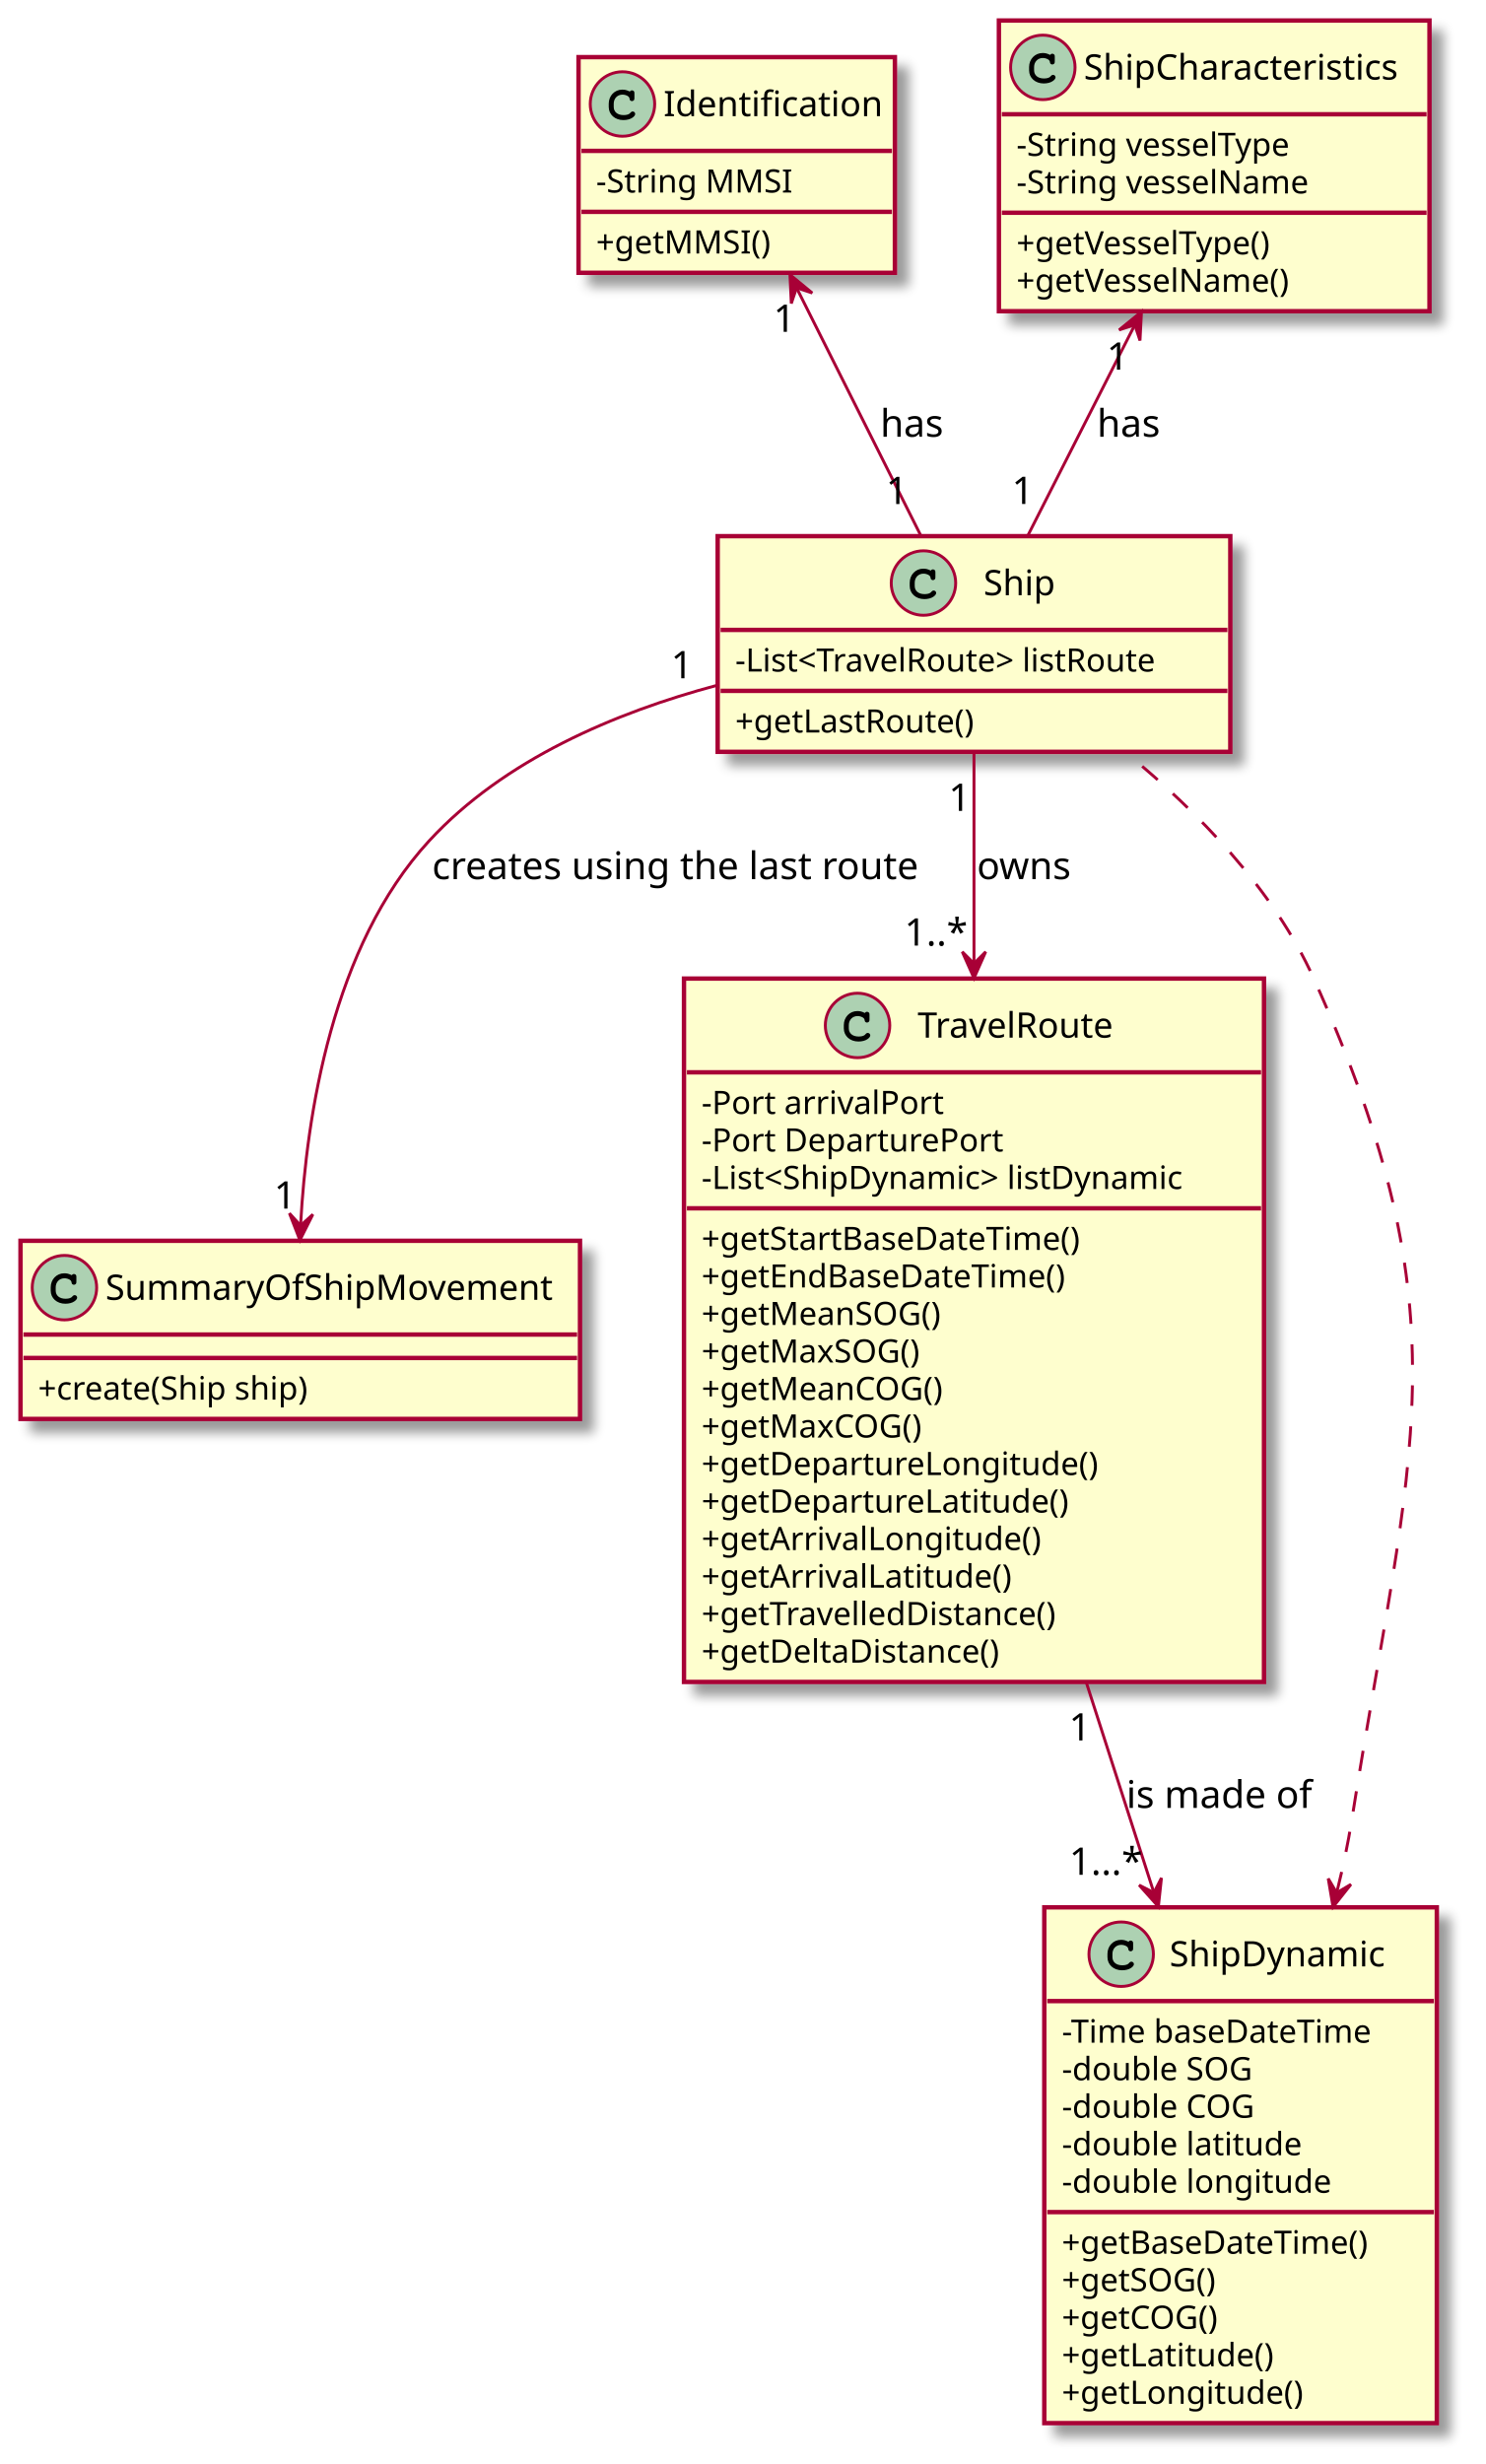
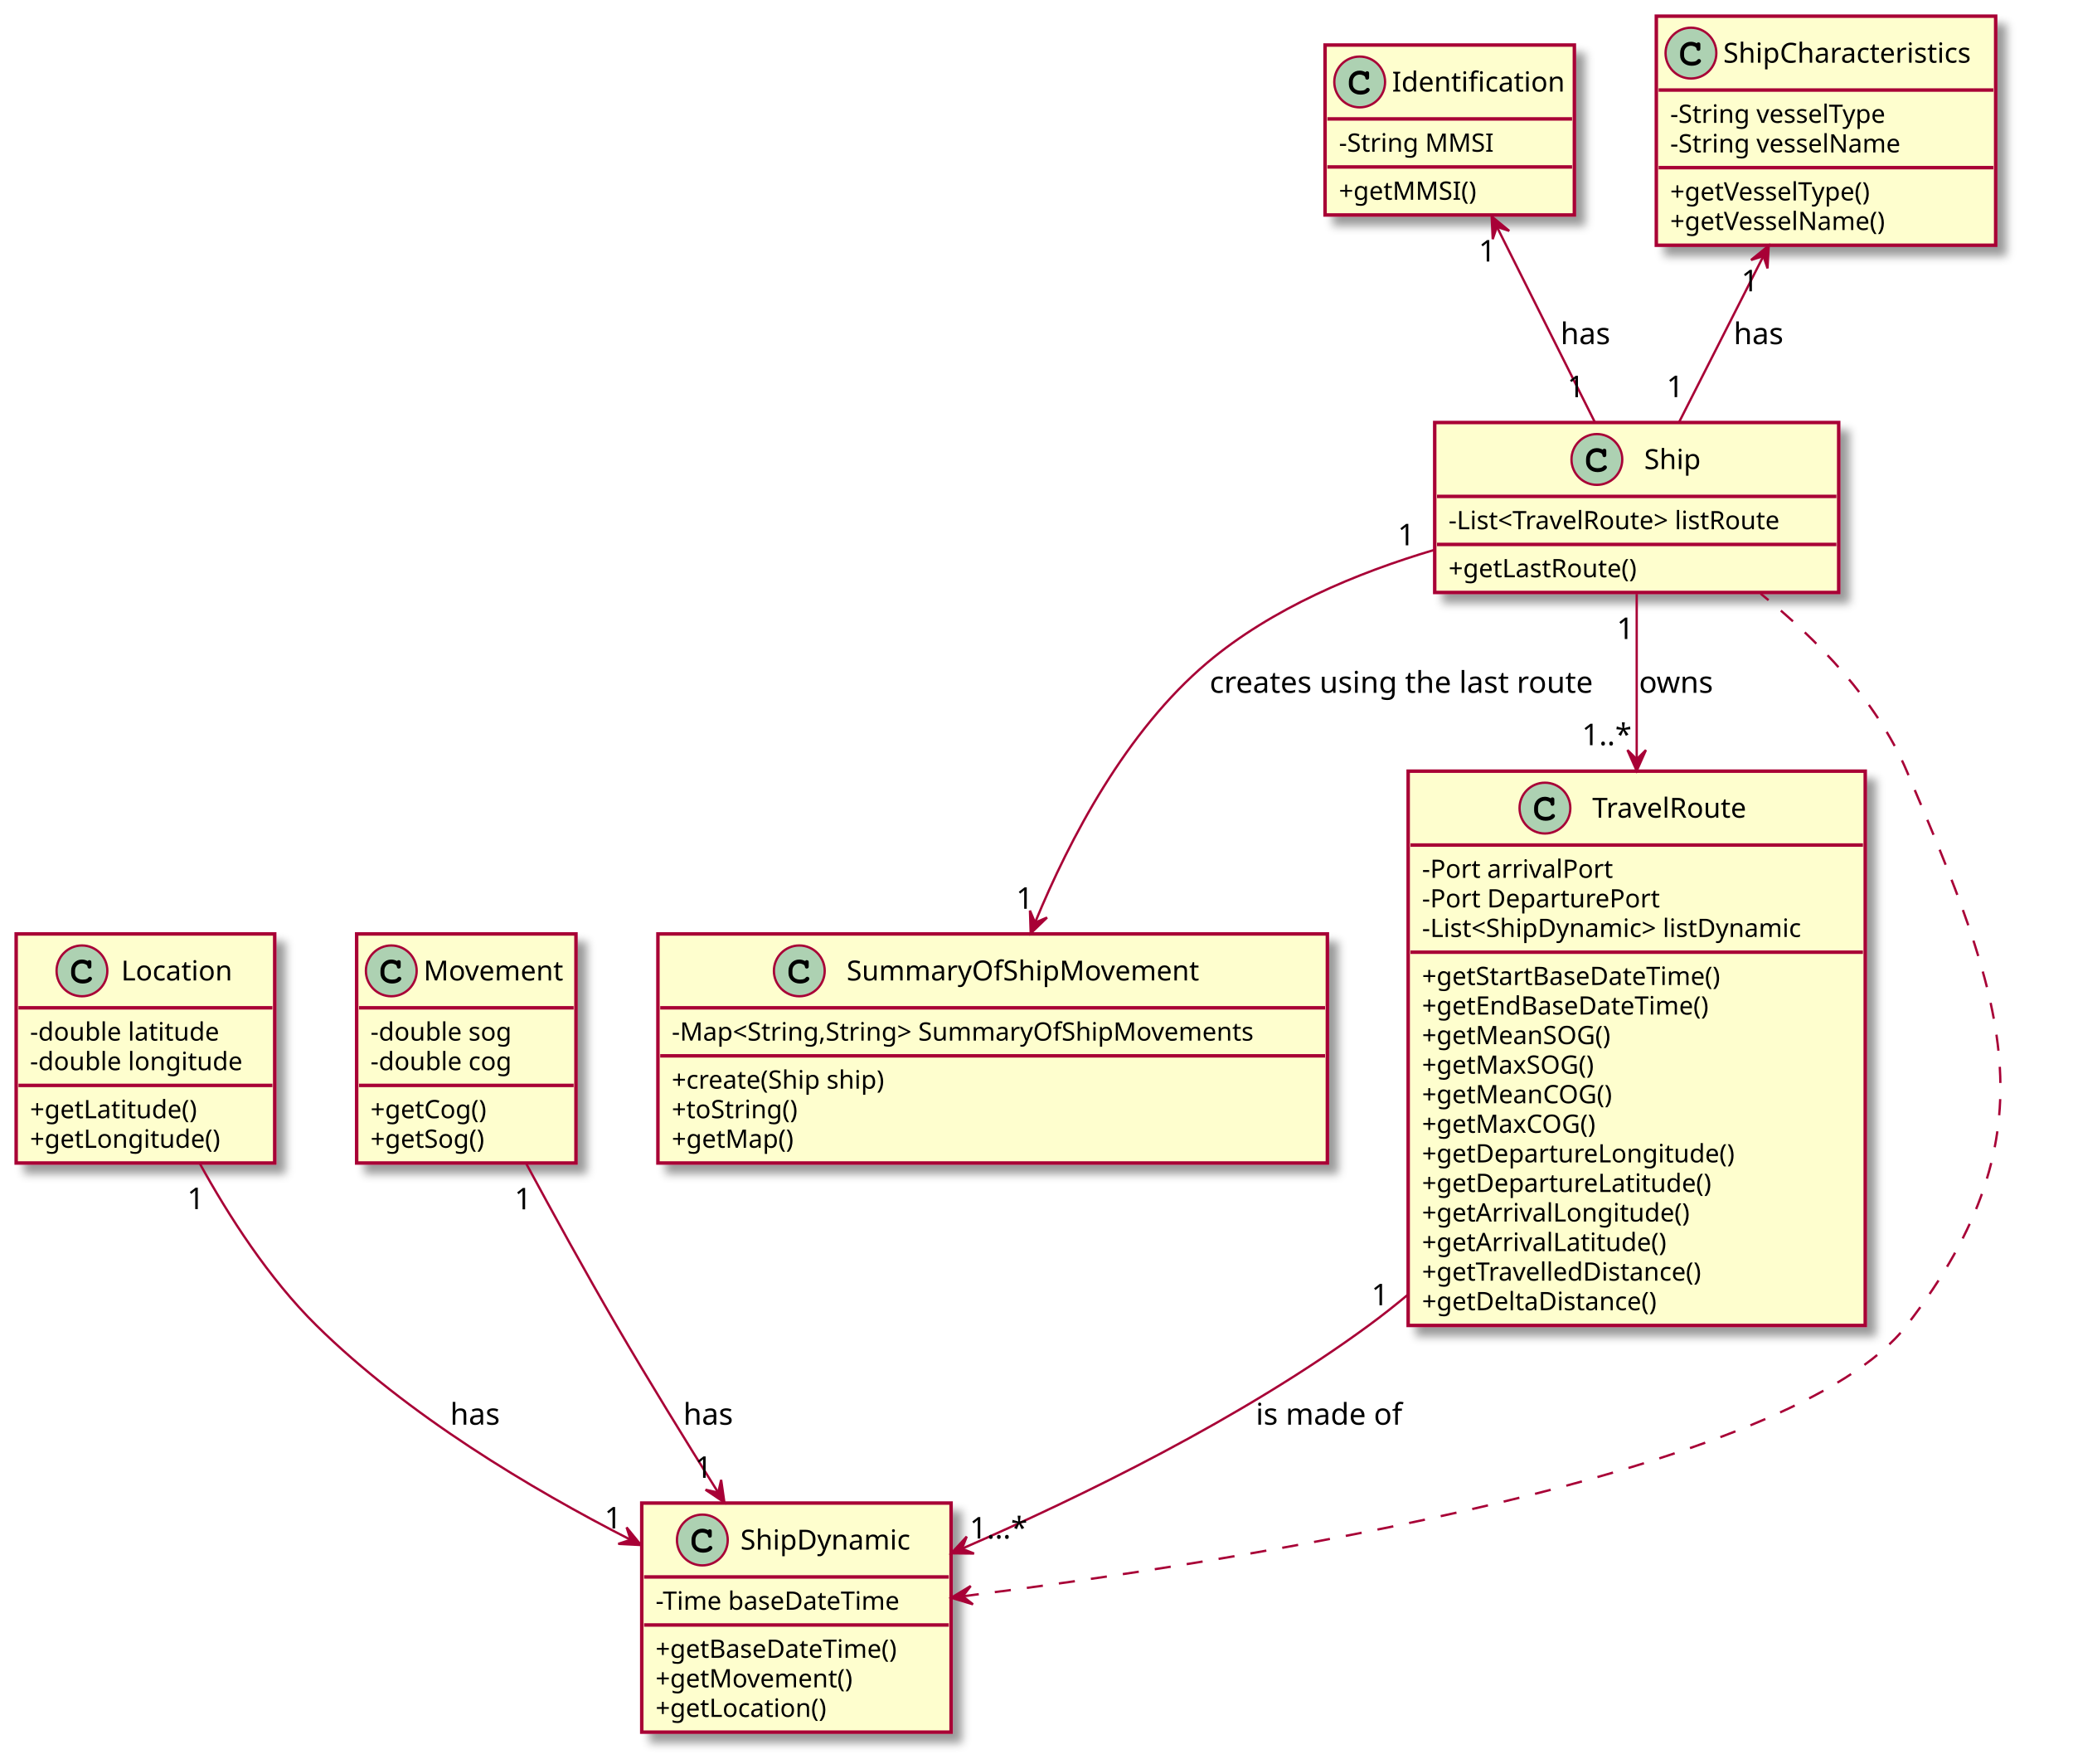
- <svg xmlns="http://www.w3.org/2000/svg" contentScriptType="application/ecmascript" contentStyleType="text/css" height="841px" preserveAspectRatio="none" style="width:507px;height:841px;background:#FFFFFF;" version="1.1" viewBox="0 0 507 841" width="507px" zoomAndPan="magnify">
+ <svg xmlns="http://www.w3.org/2000/svg" contentScriptType="application/ecmascript" contentStyleType="text/css" height="764px" preserveAspectRatio="none" style="width:898px;height:764px;background:#FFFFFF;" version="1.1" viewBox="0 0 898 764" width="898px" zoomAndPan="magnify">
  <defs>
-     <filter height="300%" id="f1jq7syedlr0ra" width="300%" x="-1" y="-1">
+     <filter height="300%" id="f4ch7c5t8cf8l" width="300%" x="-1" y="-1">
      <feGaussianBlur result="blurOut" stdDeviation="2.0" />
      <feColorMatrix in="blurOut" result="blurOut2" type="matrix" values="0 0 0 0 0 0 0 0 0 0 0 0 0 0 0 0 0 0 .4 0" />
      <feOffset dx="4.0" dy="4.0" in="blurOut2" result="blurOut3" />
      <feBlend in="SourceGraphic" in2="blurOut3" mode="normal" />
    </filter>
  </defs>
  <g>
-     <rect codeLine="2" fill="#FEFECE" filter="url(#f1jq7syedlr0ra)" height="73.609" id="Ship" style="stroke:#A80036;stroke-width:1.5;" width="175" x="245" y="183" />
-     <ellipse cx="315.25" cy="199" fill="#ADD1B2" rx="11" ry="11" style="stroke:#A80036;stroke-width:1.0;" />
-     <path d="M317.594,194.672 C316.656,194.234 316.062,194.094 315.188,194.094 C312.562,194.094 310.562,196.172 310.562,198.891 L310.562,200.016 C310.562,202.594 312.672,204.484 315.562,204.484 C316.781,204.484 317.938,204.188 318.688,203.641 C319.266,203.234 319.594,202.781 319.594,202.391 C319.594,201.938 319.203,201.547 318.734,201.547 C318.516,201.547 318.312,201.625 318.125,201.812 C317.672,202.297 317.672,202.297 317.484,202.391 C317.062,202.656 316.375,202.781 315.609,202.781 C313.562,202.781 312.266,201.688 312.266,199.984 L312.266,198.891 C312.266,197.109 313.516,195.797 315.25,195.797 C315.828,195.797 316.438,195.953 316.906,196.203 C317.391,196.484 317.562,196.703 317.656,197.109 C317.719,197.516 317.75,197.641 317.891,197.766 C318.031,197.906 318.266,198.016 318.484,198.016 C318.75,198.016 319.016,197.875 319.188,197.656 C319.297,197.5 319.328,197.312 319.328,196.891 L319.328,195.469 C319.328,195.031 319.312,194.906 319.219,194.75 C319.062,194.484 318.781,194.344 318.484,194.344 C318.188,194.344 317.984,194.438 317.766,194.75 L317.594,194.672 Z " fill="#000000" />
-     <text fill="#000000" font-family="sans-serif" font-size="12" lengthAdjust="spacing" textLength="26" x="335.75" y="203.154">Ship</text>
-     <line style="stroke:#A80036;stroke-width:1.5;" x1="246" x2="419" y1="215" y2="215" />
-     <text fill="#000000" font-family="sans-serif" font-size="11" lengthAdjust="spacing" textLength="163" x="251" y="229.21">-List&lt;TravelRoute&gt; listRoute</text>
-     <line style="stroke:#A80036;stroke-width:1.5;" x1="246" x2="419" y1="235.805" y2="235.805" />
-     <text fill="#000000" font-family="sans-serif" font-size="11" lengthAdjust="spacing" textLength="92" x="251" y="250.015">+getLastRoute()</text>
-     <rect codeLine="6" fill="#FEFECE" filter="url(#f1jq7syedlr0ra)" height="73.609" id="Identification" style="stroke:#A80036;stroke-width:1.5;" width="108" x="197.5" y="19.5" />
-     <ellipse cx="212.5" cy="35.5" fill="#ADD1B2" rx="11" ry="11" style="stroke:#A80036;stroke-width:1.0;" />
-     <path d="M214.844,31.172 C213.906,30.734 213.312,30.594 212.438,30.594 C209.812,30.594 207.812,32.672 207.812,35.391 L207.812,36.516 C207.812,39.094 209.922,40.984 212.812,40.984 C214.031,40.984 215.188,40.688 215.938,40.141 C216.516,39.734 216.844,39.281 216.844,38.891 C216.844,38.438 216.453,38.047 215.984,38.047 C215.766,38.047 215.562,38.125 215.375,38.312 C214.922,38.797 214.922,38.797 214.734,38.891 C214.312,39.156 213.625,39.281 212.859,39.281 C210.812,39.281 209.516,38.188 209.516,36.484 L209.516,35.391 C209.516,33.609 210.766,32.297 212.5,32.297 C213.078,32.297 213.688,32.453 214.156,32.703 C214.641,32.984 214.812,33.203 214.906,33.609 C214.969,34.016 215,34.141 215.141,34.266 C215.281,34.406 215.516,34.516 215.734,34.516 C216,34.516 216.266,34.375 216.438,34.156 C216.547,34 216.578,33.812 216.578,33.391 L216.578,31.969 C216.578,31.531 216.562,31.406 216.469,31.25 C216.312,30.984 216.031,30.844 215.734,30.844 C215.438,30.844 215.234,30.938 215.016,31.25 L214.844,31.172 Z " fill="#000000" />
-     <text fill="#000000" font-family="sans-serif" font-size="12" lengthAdjust="spacing" textLength="76" x="226.5" y="39.654">Identification</text>
-     <line style="stroke:#A80036;stroke-width:1.5;" x1="198.5" x2="304.5" y1="51.5" y2="51.5" />
-     <text fill="#000000" font-family="sans-serif" font-size="11" lengthAdjust="spacing" textLength="70" x="203.5" y="65.71">-String MMSI</text>
-     <line style="stroke:#A80036;stroke-width:1.5;" x1="198.5" x2="304.5" y1="72.305" y2="72.305" />
-     <text fill="#000000" font-family="sans-serif" font-size="11" lengthAdjust="spacing" textLength="65" x="203.5" y="86.515">+getMMSI()</text>
-     <rect codeLine="11" fill="#FEFECE" filter="url(#f1jq7syedlr0ra)" height="60.805" id="SummaryOfShipMovement" style="stroke:#A80036;stroke-width:1.5;" width="191" x="7" y="423.5" />
-     <ellipse cx="22" cy="439.5" fill="#ADD1B2" rx="11" ry="11" style="stroke:#A80036;stroke-width:1.0;" />
-     <path d="M24.344,435.172 C23.406,434.734 22.812,434.594 21.938,434.594 C19.312,434.594 17.312,436.672 17.312,439.391 L17.312,440.516 C17.312,443.094 19.422,444.984 22.312,444.984 C23.531,444.984 24.688,444.688 25.438,444.141 C26.016,443.734 26.344,443.281 26.344,442.891 C26.344,442.438 25.953,442.047 25.484,442.047 C25.266,442.047 25.062,442.125 24.875,442.312 C24.422,442.797 24.422,442.797 24.234,442.891 C23.812,443.156 23.125,443.281 22.359,443.281 C20.312,443.281 19.016,442.188 19.016,440.484 L19.016,439.391 C19.016,437.609 20.266,436.297 22,436.297 C22.578,436.297 23.188,436.453 23.656,436.703 C24.141,436.984 24.312,437.203 24.406,437.609 C24.469,438.016 24.5,438.141 24.641,438.266 C24.781,438.406 25.016,438.516 25.234,438.516 C25.5,438.516 25.766,438.375 25.938,438.156 C26.047,438 26.078,437.812 26.078,437.391 L26.078,435.969 C26.078,435.531 26.062,435.406 25.969,435.25 C25.812,434.984 25.531,434.844 25.234,434.844 C24.938,434.844 24.734,434.938 24.516,435.25 L24.344,435.172 Z " fill="#000000" />
-     <text fill="#000000" font-family="sans-serif" font-size="12" lengthAdjust="spacing" textLength="159" x="36" y="443.654">SummaryOfShipMovement</text>
-     <line style="stroke:#A80036;stroke-width:1.5;" x1="8" x2="197" y1="455.5" y2="455.5" />
-     <line style="stroke:#A80036;stroke-width:1.5;" x1="8" x2="197" y1="463.5" y2="463.5" />
-     <text fill="#000000" font-family="sans-serif" font-size="11" lengthAdjust="spacing" textLength="106" x="13" y="477.71">+create(Ship ship)</text>
-     <rect codeLine="14" fill="#FEFECE" filter="url(#f1jq7syedlr0ra)" height="176.047" id="ShipDynamic" style="stroke:#A80036;stroke-width:1.5;" width="134" x="356.5" y="651" />
-     <ellipse cx="382.75" cy="667" fill="#ADD1B2" rx="11" ry="11" style="stroke:#A80036;stroke-width:1.0;" />
-     <path d="M385.094,662.672 C384.156,662.234 383.562,662.094 382.688,662.094 C380.062,662.094 378.062,664.172 378.062,666.891 L378.062,668.016 C378.062,670.594 380.172,672.484 383.062,672.484 C384.281,672.484 385.438,672.188 386.188,671.641 C386.766,671.234 387.094,670.781 387.094,670.391 C387.094,669.938 386.703,669.547 386.234,669.547 C386.016,669.547 385.812,669.625 385.625,669.812 C385.172,670.297 385.172,670.297 384.984,670.391 C384.562,670.656 383.875,670.781 383.109,670.781 C381.062,670.781 379.766,669.688 379.766,667.984 L379.766,666.891 C379.766,665.109 381.016,663.797 382.75,663.797 C383.328,663.797 383.938,663.953 384.406,664.203 C384.891,664.484 385.062,664.703 385.156,665.109 C385.219,665.516 385.25,665.641 385.391,665.766 C385.531,665.906 385.766,666.016 385.984,666.016 C386.25,666.016 386.516,665.875 386.688,665.656 C386.797,665.5 386.828,665.312 386.828,664.891 L386.828,663.469 C386.828,663.031 386.812,662.906 386.719,662.75 C386.562,662.484 386.281,662.344 385.984,662.344 C385.688,662.344 385.484,662.438 385.266,662.75 L385.094,662.672 Z " fill="#000000" />
-     <text fill="#000000" font-family="sans-serif" font-size="12" lengthAdjust="spacing" textLength="77" x="399.25" y="671.154">ShipDynamic</text>
-     <line style="stroke:#A80036;stroke-width:1.5;" x1="357.5" x2="489.5" y1="683" y2="683" />
-     <text fill="#000000" font-family="sans-serif" font-size="11" lengthAdjust="spacing" textLength="122" x="362.5" y="697.21">-Time baseDateTime</text>
-     <text fill="#000000" font-family="sans-serif" font-size="11" lengthAdjust="spacing" textLength="73" x="362.5" y="710.015">-double SOG</text>
-     <text fill="#000000" font-family="sans-serif" font-size="11" lengthAdjust="spacing" textLength="73" x="362.5" y="722.82">-double COG</text>
-     <text fill="#000000" font-family="sans-serif" font-size="11" lengthAdjust="spacing" textLength="90" x="362.5" y="735.625">-double latitude</text>
-     <text fill="#000000" font-family="sans-serif" font-size="11" lengthAdjust="spacing" textLength="100" x="362.5" y="748.429">-double longitude</text>
-     <line style="stroke:#A80036;stroke-width:1.5;" x1="357.5" x2="489.5" y1="755.023" y2="755.023" />
-     <text fill="#000000" font-family="sans-serif" font-size="11" lengthAdjust="spacing" textLength="122" x="362.5" y="769.234">+getBaseDateTime()</text>
-     <text fill="#000000" font-family="sans-serif" font-size="11" lengthAdjust="spacing" textLength="62" x="362.5" y="782.039">+getSOG()</text>
-     <text fill="#000000" font-family="sans-serif" font-size="11" lengthAdjust="spacing" textLength="62" x="362.5" y="794.843">+getCOG()</text>
-     <text fill="#000000" font-family="sans-serif" font-size="11" lengthAdjust="spacing" textLength="82" x="362.5" y="807.648">+getLatitude()</text>
-     <text fill="#000000" font-family="sans-serif" font-size="11" lengthAdjust="spacing" textLength="92" x="362.5" y="820.453">+getLongitude()</text>
-     <rect codeLine="26" fill="#FEFECE" filter="url(#f1jq7syedlr0ra)" height="99.219" id="ShipCharacteristics" style="stroke:#A80036;stroke-width:1.5;" width="147" x="341" y="7" />
-     <ellipse cx="356" cy="23" fill="#ADD1B2" rx="11" ry="11" style="stroke:#A80036;stroke-width:1.0;" />
-     <path d="M358.344,18.672 C357.406,18.234 356.812,18.094 355.938,18.094 C353.312,18.094 351.312,20.172 351.312,22.891 L351.312,24.016 C351.312,26.594 353.422,28.484 356.312,28.484 C357.531,28.484 358.688,28.188 359.438,27.641 C360.016,27.234 360.344,26.781 360.344,26.391 C360.344,25.938 359.953,25.547 359.484,25.547 C359.266,25.547 359.062,25.625 358.875,25.812 C358.422,26.297 358.422,26.297 358.234,26.391 C357.812,26.656 357.125,26.781 356.359,26.781 C354.312,26.781 353.016,25.688 353.016,23.984 L353.016,22.891 C353.016,21.109 354.266,19.797 356,19.797 C356.578,19.797 357.188,19.953 357.656,20.203 C358.141,20.484 358.312,20.703 358.406,21.109 C358.469,21.516 358.5,21.641 358.641,21.766 C358.781,21.906 359.016,22.016 359.234,22.016 C359.5,22.016 359.766,21.875 359.938,21.656 C360.047,21.5 360.078,21.312 360.078,20.891 L360.078,19.469 C360.078,19.031 360.062,18.906 359.969,18.75 C359.812,18.484 359.531,18.344 359.234,18.344 C358.938,18.344 358.734,18.438 358.516,18.75 L358.344,18.672 Z " fill="#000000" />
-     <text fill="#000000" font-family="sans-serif" font-size="12" lengthAdjust="spacing" textLength="115" x="370" y="27.154">ShipCharacteristics</text>
-     <line style="stroke:#A80036;stroke-width:1.5;" x1="342" x2="487" y1="39" y2="39" />
-     <text fill="#000000" font-family="sans-serif" font-size="11" lengthAdjust="spacing" textLength="108" x="347" y="53.21">-String vesselType</text>
-     <text fill="#000000" font-family="sans-serif" font-size="11" lengthAdjust="spacing" textLength="113" x="347" y="66.015">-String vesselName</text>
-     <line style="stroke:#A80036;stroke-width:1.5;" x1="342" x2="487" y1="72.609" y2="72.609" />
-     <text fill="#000000" font-family="sans-serif" font-size="11" lengthAdjust="spacing" textLength="104" x="347" y="86.82">+getVesselType()</text>
-     <text fill="#000000" font-family="sans-serif" font-size="11" lengthAdjust="spacing" textLength="109" x="347" y="99.624">+getVesselName()</text>
-     <rect codeLine="32" fill="#FEFECE" filter="url(#f1jq7syedlr0ra)" height="240.07" id="TravelRoute" style="stroke:#A80036;stroke-width:1.5;" width="198" x="233.5" y="334" />
-     <ellipse cx="292.75" cy="350" fill="#ADD1B2" rx="11" ry="11" style="stroke:#A80036;stroke-width:1.0;" />
-     <path d="M295.094,345.672 C294.156,345.234 293.562,345.094 292.688,345.094 C290.062,345.094 288.062,347.172 288.062,349.891 L288.062,351.016 C288.062,353.594 290.172,355.484 293.062,355.484 C294.281,355.484 295.438,355.188 296.188,354.641 C296.766,354.234 297.094,353.781 297.094,353.391 C297.094,352.938 296.703,352.547 296.234,352.547 C296.016,352.547 295.812,352.625 295.625,352.812 C295.172,353.297 295.172,353.297 294.984,353.391 C294.562,353.656 293.875,353.781 293.109,353.781 C291.062,353.781 289.766,352.688 289.766,350.984 L289.766,349.891 C289.766,348.109 291.016,346.797 292.75,346.797 C293.328,346.797 293.938,346.953 294.406,347.203 C294.891,347.484 295.062,347.703 295.156,348.109 C295.219,348.516 295.25,348.641 295.391,348.766 C295.531,348.906 295.766,349.016 295.984,349.016 C296.25,349.016 296.516,348.875 296.688,348.656 C296.797,348.5 296.828,348.312 296.828,347.891 L296.828,346.469 C296.828,346.031 296.812,345.906 296.719,345.75 C296.562,345.484 296.281,345.344 295.984,345.344 C295.688,345.344 295.484,345.438 295.266,345.75 L295.094,345.672 Z " fill="#000000" />
-     <text fill="#000000" font-family="sans-serif" font-size="12" lengthAdjust="spacing" textLength="71" x="313.25" y="354.154">TravelRoute</text>
-     <line style="stroke:#A80036;stroke-width:1.5;" x1="234.5" x2="430.5" y1="366" y2="366" />
-     <text fill="#000000" font-family="sans-serif" font-size="11" lengthAdjust="spacing" textLength="85" x="239.5" y="380.21">-Port arrivalPort</text>
-     <text fill="#000000" font-family="sans-serif" font-size="11" lengthAdjust="spacing" textLength="108" x="239.5" y="393.015">-Port DeparturePort</text>
-     <text fill="#000000" font-family="sans-serif" font-size="11" lengthAdjust="spacing" textLength="186" x="239.5" y="405.82">-List&lt;ShipDynamic&gt; listDynamic</text>
-     <line style="stroke:#A80036;stroke-width:1.5;" x1="234.5" x2="430.5" y1="412.414" y2="412.414" />
-     <text fill="#000000" font-family="sans-serif" font-size="11" lengthAdjust="spacing" textLength="149" x="239.5" y="426.625">+getStartBaseDateTime()</text>
-     <text fill="#000000" font-family="sans-serif" font-size="11" lengthAdjust="spacing" textLength="143" x="239.5" y="439.429">+getEndBaseDateTime()</text>
-     <text fill="#000000" font-family="sans-serif" font-size="11" lengthAdjust="spacing" textLength="93" x="239.5" y="452.234">+getMeanSOG()</text>
-     <text fill="#000000" font-family="sans-serif" font-size="11" lengthAdjust="spacing" textLength="85" x="239.5" y="465.039">+getMaxSOG()</text>
-     <text fill="#000000" font-family="sans-serif" font-size="11" lengthAdjust="spacing" textLength="93" x="239.5" y="477.843">+getMeanCOG()</text>
-     <text fill="#000000" font-family="sans-serif" font-size="11" lengthAdjust="spacing" textLength="85" x="239.5" y="490.648">+getMaxCOG()</text>
-     <text fill="#000000" font-family="sans-serif" font-size="11" lengthAdjust="spacing" textLength="150" x="239.5" y="503.453">+getDepartureLongitude()</text>
-     <text fill="#000000" font-family="sans-serif" font-size="11" lengthAdjust="spacing" textLength="140" x="239.5" y="516.257">+getDepartureLatitude()</text>
-     <text fill="#000000" font-family="sans-serif" font-size="11" lengthAdjust="spacing" textLength="128" x="239.5" y="529.062">+getArrivalLongitude()</text>
-     <text fill="#000000" font-family="sans-serif" font-size="11" lengthAdjust="spacing" textLength="118" x="239.5" y="541.867">+getArrivalLatitude()</text>
-     <text fill="#000000" font-family="sans-serif" font-size="11" lengthAdjust="spacing" textLength="140" x="239.5" y="554.671">+getTravelledDistance()</text>
-     <text fill="#000000" font-family="sans-serif" font-size="11" lengthAdjust="spacing" textLength="117" x="239.5" y="567.476">+getDeltaDistance()</text>
-     <path codeLine="49" d="M332.5,257.25 C332.5,276.904 332.5,302.478 332.5,328.622 " fill="none" id="Ship-to-TravelRoute" style="stroke:#A80036;stroke-width:1.0;" />
-     <polygon fill="#A80036" points="332.5,333.857,336.5,324.857,332.5,328.857,328.5,324.857,332.5,333.857" style="stroke:#A80036;stroke-width:1.0;" />
-     <text fill="#000000" font-family="sans-serif" font-size="13" lengthAdjust="spacing" textLength="34" x="333.5" y="300.067">owns</text>
-     <text fill="#000000" font-family="sans-serif" font-size="13" lengthAdjust="spacing" textLength="8" x="323.837" y="276.772">1</text>
-     <text fill="#000000" font-family="sans-serif" font-size="13" lengthAdjust="spacing" textLength="23" x="308.763" y="322.749">1..*</text>
-     <path codeLine="50" d="M272.069,98.512 C285.116,124.524 301.838,157.865 314.383,182.877 " fill="none" id="Identification-backto-Ship" style="stroke:#A80036;stroke-width:1.0;" />
-     <polygon fill="#A80036" points="269.678,93.744,270.137,103.582,271.919,98.214,277.288,99.996,269.678,93.744" style="stroke:#A80036;stroke-width:1.0;" />
-     <text fill="#000000" font-family="sans-serif" font-size="13" lengthAdjust="spacing" textLength="23" x="300.5" y="149.067">has</text>
-     <text fill="#000000" font-family="sans-serif" font-size="13" lengthAdjust="spacing" textLength="8" x="264.026" y="113.265">1</text>
-     <text fill="#000000" font-family="sans-serif" font-size="13" lengthAdjust="spacing" textLength="8" x="302.443" y="172.042">1</text>
-     <path codeLine="51" d="M456.395,645.735 C458.455,637.449 460.214,629.123 461.5,621 C481.467,494.884 500.95,450.416 448.5,334 C434.757,303.496 408.725,276.935 384.799,257.241 " fill="none" id="ShipDynamic-backto-Ship" style="stroke:#A80036;stroke-width:1.0;stroke-dasharray:7.0,7.0;" />
-     <polygon fill="#A80036" points="455.074,650.886,461.183,643.161,456.316,646.043,453.434,641.175,455.074,650.886" style="stroke:#A80036;stroke-width:1.0;" />
-     <path codeLine="52" d="M244.932,233.867 C209.971,243.196 172.038,259.28 146.5,287 C113.382,322.947 104.636,380.929 102.629,417.983 " fill="none" id="Ship-to-SummaryOfShipMovement" style="stroke:#A80036;stroke-width:1.0;" />
-     <polygon fill="#A80036" points="102.38,423.293,106.8,414.492,102.616,418.299,98.809,414.114,102.38,423.293" style="stroke:#A80036;stroke-width:1.0;" />
-     <text fill="#000000" font-family="sans-serif" font-size="13" lengthAdjust="spacing" textLength="176" x="147.5" y="300.067">creates using the last route</text>
-     <text fill="#000000" font-family="sans-serif" font-size="13" lengthAdjust="spacing" textLength="8" x="229.063" y="231.504">1</text>
-     <text fill="#000000" font-family="sans-serif" font-size="13" lengthAdjust="spacing" textLength="8" x="93.53" y="412.514">1</text>
-     <path codeLine="53" d="M387.306,111.059 C375.337,134.632 361.591,161.706 350.859,182.842 " fill="none" id="ShipCharacteristics-backto-Ship" style="stroke:#A80036;stroke-width:1.0;" />
-     <polygon fill="#A80036" points="389.675,106.394,382.034,112.608,387.411,110.852,389.167,116.23,389.675,106.394" style="stroke:#A80036;stroke-width:1.0;" />
-     <text fill="#000000" font-family="sans-serif" font-size="13" lengthAdjust="spacing" textLength="23" x="374.5" y="149.067">has</text>
-     <text fill="#000000" font-family="sans-serif" font-size="13" lengthAdjust="spacing" textLength="8" x="377.802" y="126.167">1</text>
-     <text fill="#000000" font-family="sans-serif" font-size="13" lengthAdjust="spacing" textLength="8" x="345.417" y="172.001">1</text>
-     <path codeLine="54" d="M370.828,574.197 C378.538,598.172 386.529,623.023 393.886,645.903 " fill="none" id="TravelRoute-to-ShipDynamic" style="stroke:#A80036;stroke-width:1.0;" />
-     <polygon fill="#A80036" points="395.446,650.754,396.5,640.962,393.916,645.994,388.884,643.41,395.446,650.754" style="stroke:#A80036;stroke-width:1.0;" />
-     <text fill="#000000" font-family="sans-serif" font-size="13" lengthAdjust="spacing" textLength="68" x="384.5" y="617.067">is made of</text>
-     <text fill="#000000" font-family="sans-serif" font-size="13" lengthAdjust="spacing" textLength="8" x="364.92" y="594.047">1</text>
-     <text fill="#000000" font-family="sans-serif" font-size="13" lengthAdjust="spacing" textLength="27" x="365.005" y="639.895">1...*</text>
+     <rect codeLine="2" fill="#FEFECE" filter="url(#f4ch7c5t8cf8l)" height="73.609" id="Ship" style="stroke:#A80036;stroke-width:1.5;" width="175" x="621.5" y="183" />
+     <ellipse cx="691.75" cy="199" fill="#ADD1B2" rx="11" ry="11" style="stroke:#A80036;stroke-width:1.0;" />
+     <path d="M694.094,194.672 C693.156,194.234 692.562,194.094 691.688,194.094 C689.062,194.094 687.062,196.172 687.062,198.891 L687.062,200.016 C687.062,202.594 689.172,204.484 692.062,204.484 C693.281,204.484 694.438,204.188 695.188,203.641 C695.766,203.234 696.094,202.781 696.094,202.391 C696.094,201.938 695.703,201.547 695.234,201.547 C695.016,201.547 694.812,201.625 694.625,201.812 C694.172,202.297 694.172,202.297 693.984,202.391 C693.562,202.656 692.875,202.781 692.109,202.781 C690.062,202.781 688.766,201.688 688.766,199.984 L688.766,198.891 C688.766,197.109 690.016,195.797 691.75,195.797 C692.328,195.797 692.938,195.953 693.406,196.203 C693.891,196.484 694.062,196.703 694.156,197.109 C694.219,197.516 694.25,197.641 694.391,197.766 C694.531,197.906 694.766,198.016 694.984,198.016 C695.25,198.016 695.516,197.875 695.688,197.656 C695.797,197.5 695.828,197.312 695.828,196.891 L695.828,195.469 C695.828,195.031 695.812,194.906 695.719,194.75 C695.562,194.484 695.281,194.344 694.984,194.344 C694.688,194.344 694.484,194.438 694.266,194.75 L694.094,194.672 Z " fill="#000000" />
+     <text fill="#000000" font-family="sans-serif" font-size="12" lengthAdjust="spacing" textLength="26" x="712.25" y="203.154">Ship</text>
+     <line style="stroke:#A80036;stroke-width:1.5;" x1="622.5" x2="795.5" y1="215" y2="215" />
+     <text fill="#000000" font-family="sans-serif" font-size="11" lengthAdjust="spacing" textLength="163" x="627.5" y="229.21">-List&lt;TravelRoute&gt; listRoute</text>
+     <line style="stroke:#A80036;stroke-width:1.5;" x1="622.5" x2="795.5" y1="235.805" y2="235.805" />
+     <text fill="#000000" font-family="sans-serif" font-size="11" lengthAdjust="spacing" textLength="92" x="627.5" y="250.015">+getLastRoute()</text>
+     <rect codeLine="6" fill="#FEFECE" filter="url(#f4ch7c5t8cf8l)" height="73.609" id="Identification" style="stroke:#A80036;stroke-width:1.5;" width="108" x="574" y="19.5" />
+     <ellipse cx="589" cy="35.5" fill="#ADD1B2" rx="11" ry="11" style="stroke:#A80036;stroke-width:1.0;" />
+     <path d="M591.344,31.172 C590.406,30.734 589.812,30.594 588.938,30.594 C586.312,30.594 584.312,32.672 584.312,35.391 L584.312,36.516 C584.312,39.094 586.422,40.984 589.312,40.984 C590.531,40.984 591.688,40.688 592.438,40.141 C593.016,39.734 593.344,39.281 593.344,38.891 C593.344,38.438 592.953,38.047 592.484,38.047 C592.266,38.047 592.062,38.125 591.875,38.312 C591.422,38.797 591.422,38.797 591.234,38.891 C590.812,39.156 590.125,39.281 589.359,39.281 C587.312,39.281 586.016,38.188 586.016,36.484 L586.016,35.391 C586.016,33.609 587.266,32.297 589,32.297 C589.578,32.297 590.188,32.453 590.656,32.703 C591.141,32.984 591.312,33.203 591.406,33.609 C591.469,34.016 591.5,34.141 591.641,34.266 C591.781,34.406 592.016,34.516 592.234,34.516 C592.5,34.516 592.766,34.375 592.938,34.156 C593.047,34 593.078,33.812 593.078,33.391 L593.078,31.969 C593.078,31.531 593.062,31.406 592.969,31.25 C592.812,30.984 592.531,30.844 592.234,30.844 C591.938,30.844 591.734,30.938 591.516,31.25 L591.344,31.172 Z " fill="#000000" />
+     <text fill="#000000" font-family="sans-serif" font-size="12" lengthAdjust="spacing" textLength="76" x="603" y="39.654">Identification</text>
+     <line style="stroke:#A80036;stroke-width:1.5;" x1="575" x2="681" y1="51.5" y2="51.5" />
+     <text fill="#000000" font-family="sans-serif" font-size="11" lengthAdjust="spacing" textLength="70" x="580" y="65.71">-String MMSI</text>
+     <line style="stroke:#A80036;stroke-width:1.5;" x1="575" x2="681" y1="72.305" y2="72.305" />
+     <text fill="#000000" font-family="sans-serif" font-size="11" lengthAdjust="spacing" textLength="65" x="580" y="86.515">+getMMSI()</text>
+     <rect codeLine="11" fill="#FEFECE" filter="url(#f4ch7c5t8cf8l)" height="99.219" id="SummaryOfShipMovement" style="stroke:#A80036;stroke-width:1.5;" width="290" x="285" y="404.5" />
+     <ellipse cx="346.25" cy="420.5" fill="#ADD1B2" rx="11" ry="11" style="stroke:#A80036;stroke-width:1.0;" />
+     <path d="M348.594,416.172 C347.656,415.734 347.062,415.594 346.188,415.594 C343.562,415.594 341.562,417.672 341.562,420.391 L341.562,421.516 C341.562,424.094 343.672,425.984 346.562,425.984 C347.781,425.984 348.938,425.688 349.688,425.141 C350.266,424.734 350.594,424.281 350.594,423.891 C350.594,423.438 350.203,423.047 349.734,423.047 C349.516,423.047 349.312,423.125 349.125,423.312 C348.672,423.797 348.672,423.797 348.484,423.891 C348.062,424.156 347.375,424.281 346.609,424.281 C344.562,424.281 343.266,423.188 343.266,421.484 L343.266,420.391 C343.266,418.609 344.516,417.297 346.25,417.297 C346.828,417.297 347.438,417.453 347.906,417.703 C348.391,417.984 348.562,418.203 348.656,418.609 C348.719,419.016 348.75,419.141 348.891,419.266 C349.031,419.406 349.266,419.516 349.484,419.516 C349.75,419.516 350.016,419.375 350.188,419.156 C350.297,419 350.328,418.812 350.328,418.391 L350.328,416.969 C350.328,416.531 350.312,416.406 350.219,416.25 C350.062,415.984 349.781,415.844 349.484,415.844 C349.188,415.844 348.984,415.938 348.766,416.25 L348.594,416.172 Z " fill="#000000" />
+     <text fill="#000000" font-family="sans-serif" font-size="12" lengthAdjust="spacing" textLength="159" x="366.75" y="424.654">SummaryOfShipMovement</text>
+     <line style="stroke:#A80036;stroke-width:1.5;" x1="286" x2="574" y1="436.5" y2="436.5" />
+     <text fill="#000000" font-family="sans-serif" font-size="11" lengthAdjust="spacing" textLength="278" x="291" y="450.71">-Map&lt;String,String&gt; SummaryOfShipMovements</text>
+     <line style="stroke:#A80036;stroke-width:1.5;" x1="286" x2="574" y1="457.305" y2="457.305" />
+     <text fill="#000000" font-family="sans-serif" font-size="11" lengthAdjust="spacing" textLength="106" x="291" y="471.515">+create(Ship ship)</text>
+     <text fill="#000000" font-family="sans-serif" font-size="11" lengthAdjust="spacing" textLength="61" x="291" y="484.32">+toString()</text>
+     <text fill="#000000" font-family="sans-serif" font-size="11" lengthAdjust="spacing" textLength="59" x="291" y="497.125">+getMap()</text>
+     <rect codeLine="17" fill="#FEFECE" filter="url(#f4ch7c5t8cf8l)" height="99.219" id="ShipDynamic" style="stroke:#A80036;stroke-width:1.5;" width="134" x="278" y="651" />
+     <ellipse cx="304.25" cy="667" fill="#ADD1B2" rx="11" ry="11" style="stroke:#A80036;stroke-width:1.0;" />
+     <path d="M306.594,662.672 C305.656,662.234 305.062,662.094 304.188,662.094 C301.562,662.094 299.562,664.172 299.562,666.891 L299.562,668.016 C299.562,670.594 301.672,672.484 304.562,672.484 C305.781,672.484 306.938,672.188 307.688,671.641 C308.266,671.234 308.594,670.781 308.594,670.391 C308.594,669.938 308.203,669.547 307.734,669.547 C307.516,669.547 307.312,669.625 307.125,669.812 C306.672,670.297 306.672,670.297 306.484,670.391 C306.062,670.656 305.375,670.781 304.609,670.781 C302.562,670.781 301.266,669.688 301.266,667.984 L301.266,666.891 C301.266,665.109 302.516,663.797 304.25,663.797 C304.828,663.797 305.438,663.953 305.906,664.203 C306.391,664.484 306.562,664.703 306.656,665.109 C306.719,665.516 306.75,665.641 306.891,665.766 C307.031,665.906 307.266,666.016 307.484,666.016 C307.75,666.016 308.016,665.875 308.188,665.656 C308.297,665.5 308.328,665.312 308.328,664.891 L308.328,663.469 C308.328,663.031 308.312,662.906 308.219,662.75 C308.062,662.484 307.781,662.344 307.484,662.344 C307.188,662.344 306.984,662.438 306.766,662.75 L306.594,662.672 Z " fill="#000000" />
+     <text fill="#000000" font-family="sans-serif" font-size="12" lengthAdjust="spacing" textLength="77" x="320.75" y="671.154">ShipDynamic</text>
+     <line style="stroke:#A80036;stroke-width:1.5;" x1="279" x2="411" y1="683" y2="683" />
+     <text fill="#000000" font-family="sans-serif" font-size="11" lengthAdjust="spacing" textLength="122" x="284" y="697.21">-Time baseDateTime</text>
+     <line style="stroke:#A80036;stroke-width:1.5;" x1="279" x2="411" y1="703.805" y2="703.805" />
+     <text fill="#000000" font-family="sans-serif" font-size="11" lengthAdjust="spacing" textLength="122" x="284" y="718.015">+getBaseDateTime()</text>
+     <text fill="#000000" font-family="sans-serif" font-size="11" lengthAdjust="spacing" textLength="97" x="284" y="730.82">+getMovement()</text>
+     <text fill="#000000" font-family="sans-serif" font-size="11" lengthAdjust="spacing" textLength="83" x="284" y="743.625">+getLocation()</text>
+     <rect codeLine="23" fill="#FEFECE" filter="url(#f4ch7c5t8cf8l)" height="99.219" id="Location" style="stroke:#A80036;stroke-width:1.5;" width="112" x="7" y="404.5" />
+     <ellipse cx="35.5" cy="420.5" fill="#ADD1B2" rx="11" ry="11" style="stroke:#A80036;stroke-width:1.0;" />
+     <path d="M37.844,416.172 C36.906,415.734 36.312,415.594 35.438,415.594 C32.812,415.594 30.812,417.672 30.812,420.391 L30.812,421.516 C30.812,424.094 32.922,425.984 35.812,425.984 C37.031,425.984 38.188,425.688 38.938,425.141 C39.516,424.734 39.844,424.281 39.844,423.891 C39.844,423.438 39.453,423.047 38.984,423.047 C38.766,423.047 38.562,423.125 38.375,423.312 C37.922,423.797 37.922,423.797 37.734,423.891 C37.312,424.156 36.625,424.281 35.859,424.281 C33.812,424.281 32.516,423.188 32.516,421.484 L32.516,420.391 C32.516,418.609 33.766,417.297 35.5,417.297 C36.078,417.297 36.688,417.453 37.156,417.703 C37.641,417.984 37.812,418.203 37.906,418.609 C37.969,419.016 38,419.141 38.141,419.266 C38.281,419.406 38.516,419.516 38.734,419.516 C39,419.516 39.266,419.375 39.438,419.156 C39.547,419 39.578,418.812 39.578,418.391 L39.578,416.969 C39.578,416.531 39.562,416.406 39.469,416.25 C39.312,415.984 39.031,415.844 38.734,415.844 C38.438,415.844 38.234,415.938 38.016,416.25 L37.844,416.172 Z " fill="#000000" />
+     <text fill="#000000" font-family="sans-serif" font-size="12" lengthAdjust="spacing" textLength="50" x="52.5" y="424.654">Location</text>
+     <line style="stroke:#A80036;stroke-width:1.5;" x1="8" x2="118" y1="436.5" y2="436.5" />
+     <text fill="#000000" font-family="sans-serif" font-size="11" lengthAdjust="spacing" textLength="90" x="13" y="450.71">-double latitude</text>
+     <text fill="#000000" font-family="sans-serif" font-size="11" lengthAdjust="spacing" textLength="100" x="13" y="463.515">-double longitude</text>
+     <line style="stroke:#A80036;stroke-width:1.5;" x1="8" x2="118" y1="470.109" y2="470.109" />
+     <text fill="#000000" font-family="sans-serif" font-size="11" lengthAdjust="spacing" textLength="82" x="13" y="484.32">+getLatitude()</text>
+     <text fill="#000000" font-family="sans-serif" font-size="11" lengthAdjust="spacing" textLength="92" x="13" y="497.125">+getLongitude()</text>
+     <rect codeLine="29" fill="#FEFECE" filter="url(#f4ch7c5t8cf8l)" height="99.219" id="Movement" style="stroke:#A80036;stroke-width:1.5;" width="95" x="154.5" y="404.5" />
+     <ellipse cx="169.5" cy="420.5" fill="#ADD1B2" rx="11" ry="11" style="stroke:#A80036;stroke-width:1.0;" />
+     <path d="M171.844,416.172 C170.906,415.734 170.312,415.594 169.438,415.594 C166.812,415.594 164.812,417.672 164.812,420.391 L164.812,421.516 C164.812,424.094 166.922,425.984 169.812,425.984 C171.031,425.984 172.188,425.688 172.938,425.141 C173.516,424.734 173.844,424.281 173.844,423.891 C173.844,423.438 173.453,423.047 172.984,423.047 C172.766,423.047 172.562,423.125 172.375,423.312 C171.922,423.797 171.922,423.797 171.734,423.891 C171.312,424.156 170.625,424.281 169.859,424.281 C167.812,424.281 166.516,423.188 166.516,421.484 L166.516,420.391 C166.516,418.609 167.766,417.297 169.5,417.297 C170.078,417.297 170.688,417.453 171.156,417.703 C171.641,417.984 171.812,418.203 171.906,418.609 C171.969,419.016 172,419.141 172.141,419.266 C172.281,419.406 172.516,419.516 172.734,419.516 C173,419.516 173.266,419.375 173.438,419.156 C173.547,419 173.578,418.812 173.578,418.391 L173.578,416.969 C173.578,416.531 173.562,416.406 173.469,416.25 C173.312,415.984 173.031,415.844 172.734,415.844 C172.438,415.844 172.234,415.938 172.016,416.25 L171.844,416.172 Z " fill="#000000" />
+     <text fill="#000000" font-family="sans-serif" font-size="12" lengthAdjust="spacing" textLength="63" x="183.5" y="424.654">Movement</text>
+     <line style="stroke:#A80036;stroke-width:1.5;" x1="155.5" x2="248.5" y1="436.5" y2="436.5" />
+     <text fill="#000000" font-family="sans-serif" font-size="11" lengthAdjust="spacing" textLength="67" x="160.5" y="450.71">-double sog</text>
+     <text fill="#000000" font-family="sans-serif" font-size="11" lengthAdjust="spacing" textLength="67" x="160.5" y="463.515">-double cog</text>
+     <line style="stroke:#A80036;stroke-width:1.5;" x1="155.5" x2="248.5" y1="470.109" y2="470.109" />
+     <text fill="#000000" font-family="sans-serif" font-size="11" lengthAdjust="spacing" textLength="58" x="160.5" y="484.32">+getCog()</text>
+     <text fill="#000000" font-family="sans-serif" font-size="11" lengthAdjust="spacing" textLength="58" x="160.5" y="497.125">+getSog()</text>
+     <rect codeLine="35" fill="#FEFECE" filter="url(#f4ch7c5t8cf8l)" height="99.219" id="ShipCharacteristics" style="stroke:#A80036;stroke-width:1.5;" width="147" x="717.5" y="7" />
+     <ellipse cx="732.5" cy="23" fill="#ADD1B2" rx="11" ry="11" style="stroke:#A80036;stroke-width:1.0;" />
+     <path d="M734.844,18.672 C733.906,18.234 733.312,18.094 732.438,18.094 C729.812,18.094 727.812,20.172 727.812,22.891 L727.812,24.016 C727.812,26.594 729.922,28.484 732.812,28.484 C734.031,28.484 735.188,28.188 735.938,27.641 C736.516,27.234 736.844,26.781 736.844,26.391 C736.844,25.938 736.453,25.547 735.984,25.547 C735.766,25.547 735.562,25.625 735.375,25.812 C734.922,26.297 734.922,26.297 734.734,26.391 C734.312,26.656 733.625,26.781 732.859,26.781 C730.812,26.781 729.516,25.688 729.516,23.984 L729.516,22.891 C729.516,21.109 730.766,19.797 732.5,19.797 C733.078,19.797 733.688,19.953 734.156,20.203 C734.641,20.484 734.812,20.703 734.906,21.109 C734.969,21.516 735,21.641 735.141,21.766 C735.281,21.906 735.516,22.016 735.734,22.016 C736,22.016 736.266,21.875 736.438,21.656 C736.547,21.5 736.578,21.312 736.578,20.891 L736.578,19.469 C736.578,19.031 736.562,18.906 736.469,18.75 C736.312,18.484 736.031,18.344 735.734,18.344 C735.438,18.344 735.234,18.438 735.016,18.75 L734.844,18.672 Z " fill="#000000" />
+     <text fill="#000000" font-family="sans-serif" font-size="12" lengthAdjust="spacing" textLength="115" x="746.5" y="27.154">ShipCharacteristics</text>
+     <line style="stroke:#A80036;stroke-width:1.5;" x1="718.5" x2="863.5" y1="39" y2="39" />
+     <text fill="#000000" font-family="sans-serif" font-size="11" lengthAdjust="spacing" textLength="108" x="723.5" y="53.21">-String vesselType</text>
+     <text fill="#000000" font-family="sans-serif" font-size="11" lengthAdjust="spacing" textLength="113" x="723.5" y="66.015">-String vesselName</text>
+     <line style="stroke:#A80036;stroke-width:1.5;" x1="718.5" x2="863.5" y1="72.609" y2="72.609" />
+     <text fill="#000000" font-family="sans-serif" font-size="11" lengthAdjust="spacing" textLength="104" x="723.5" y="86.82">+getVesselType()</text>
+     <text fill="#000000" font-family="sans-serif" font-size="11" lengthAdjust="spacing" textLength="109" x="723.5" y="99.624">+getVesselName()</text>
+     <rect codeLine="41" fill="#FEFECE" filter="url(#f4ch7c5t8cf8l)" height="240.07" id="TravelRoute" style="stroke:#A80036;stroke-width:1.5;" width="198" x="610" y="334" />
+     <ellipse cx="669.25" cy="350" fill="#ADD1B2" rx="11" ry="11" style="stroke:#A80036;stroke-width:1.0;" />
+     <path d="M671.594,345.672 C670.656,345.234 670.062,345.094 669.188,345.094 C666.562,345.094 664.562,347.172 664.562,349.891 L664.562,351.016 C664.562,353.594 666.672,355.484 669.562,355.484 C670.781,355.484 671.938,355.188 672.688,354.641 C673.266,354.234 673.594,353.781 673.594,353.391 C673.594,352.938 673.203,352.547 672.734,352.547 C672.516,352.547 672.312,352.625 672.125,352.812 C671.672,353.297 671.672,353.297 671.484,353.391 C671.062,353.656 670.375,353.781 669.609,353.781 C667.562,353.781 666.266,352.688 666.266,350.984 L666.266,349.891 C666.266,348.109 667.516,346.797 669.25,346.797 C669.828,346.797 670.438,346.953 670.906,347.203 C671.391,347.484 671.562,347.703 671.656,348.109 C671.719,348.516 671.75,348.641 671.891,348.766 C672.031,348.906 672.266,349.016 672.484,349.016 C672.75,349.016 673.016,348.875 673.188,348.656 C673.297,348.5 673.328,348.312 673.328,347.891 L673.328,346.469 C673.328,346.031 673.312,345.906 673.219,345.75 C673.062,345.484 672.781,345.344 672.484,345.344 C672.188,345.344 671.984,345.438 671.766,345.75 L671.594,345.672 Z " fill="#000000" />
+     <text fill="#000000" font-family="sans-serif" font-size="12" lengthAdjust="spacing" textLength="71" x="689.75" y="354.154">TravelRoute</text>
+     <line style="stroke:#A80036;stroke-width:1.5;" x1="611" x2="807" y1="366" y2="366" />
+     <text fill="#000000" font-family="sans-serif" font-size="11" lengthAdjust="spacing" textLength="85" x="616" y="380.21">-Port arrivalPort</text>
+     <text fill="#000000" font-family="sans-serif" font-size="11" lengthAdjust="spacing" textLength="108" x="616" y="393.015">-Port DeparturePort</text>
+     <text fill="#000000" font-family="sans-serif" font-size="11" lengthAdjust="spacing" textLength="186" x="616" y="405.82">-List&lt;ShipDynamic&gt; listDynamic</text>
+     <line style="stroke:#A80036;stroke-width:1.5;" x1="611" x2="807" y1="412.414" y2="412.414" />
+     <text fill="#000000" font-family="sans-serif" font-size="11" lengthAdjust="spacing" textLength="149" x="616" y="426.625">+getStartBaseDateTime()</text>
+     <text fill="#000000" font-family="sans-serif" font-size="11" lengthAdjust="spacing" textLength="143" x="616" y="439.429">+getEndBaseDateTime()</text>
+     <text fill="#000000" font-family="sans-serif" font-size="11" lengthAdjust="spacing" textLength="93" x="616" y="452.234">+getMeanSOG()</text>
+     <text fill="#000000" font-family="sans-serif" font-size="11" lengthAdjust="spacing" textLength="85" x="616" y="465.039">+getMaxSOG()</text>
+     <text fill="#000000" font-family="sans-serif" font-size="11" lengthAdjust="spacing" textLength="93" x="616" y="477.843">+getMeanCOG()</text>
+     <text fill="#000000" font-family="sans-serif" font-size="11" lengthAdjust="spacing" textLength="85" x="616" y="490.648">+getMaxCOG()</text>
+     <text fill="#000000" font-family="sans-serif" font-size="11" lengthAdjust="spacing" textLength="150" x="616" y="503.453">+getDepartureLongitude()</text>
+     <text fill="#000000" font-family="sans-serif" font-size="11" lengthAdjust="spacing" textLength="140" x="616" y="516.257">+getDepartureLatitude()</text>
+     <text fill="#000000" font-family="sans-serif" font-size="11" lengthAdjust="spacing" textLength="128" x="616" y="529.062">+getArrivalLongitude()</text>
+     <text fill="#000000" font-family="sans-serif" font-size="11" lengthAdjust="spacing" textLength="118" x="616" y="541.867">+getArrivalLatitude()</text>
+     <text fill="#000000" font-family="sans-serif" font-size="11" lengthAdjust="spacing" textLength="140" x="616" y="554.671">+getTravelledDistance()</text>
+     <text fill="#000000" font-family="sans-serif" font-size="11" lengthAdjust="spacing" textLength="117" x="616" y="567.476">+getDeltaDistance()</text>
+     <path codeLine="58" d="M709,257.25 C709,276.904 709,302.478 709,328.622 " fill="none" id="Ship-to-TravelRoute" style="stroke:#A80036;stroke-width:1.0;" />
+     <polygon fill="#A80036" points="709,333.857,713,324.857,709,328.857,705,324.857,709,333.857" style="stroke:#A80036;stroke-width:1.0;" />
+     <text fill="#000000" font-family="sans-serif" font-size="13" lengthAdjust="spacing" textLength="34" x="710" y="300.067">owns</text>
+     <text fill="#000000" font-family="sans-serif" font-size="13" lengthAdjust="spacing" textLength="8" x="700.337" y="276.772">1</text>
+     <text fill="#000000" font-family="sans-serif" font-size="13" lengthAdjust="spacing" textLength="23" x="685.263" y="322.749">1..*</text>
+     <path codeLine="59" d="M648.569,98.512 C661.616,124.524 678.338,157.865 690.883,182.877 " fill="none" id="Identification-backto-Ship" style="stroke:#A80036;stroke-width:1.0;" />
+     <polygon fill="#A80036" points="646.178,93.744,646.636,103.582,648.419,98.214,653.788,99.996,646.178,93.744" style="stroke:#A80036;stroke-width:1.0;" />
+     <text fill="#000000" font-family="sans-serif" font-size="13" lengthAdjust="spacing" textLength="23" x="676" y="149.067">has</text>
+     <text fill="#000000" font-family="sans-serif" font-size="13" lengthAdjust="spacing" textLength="8" x="640.526" y="113.265">1</text>
+     <text fill="#000000" font-family="sans-serif" font-size="13" lengthAdjust="spacing" textLength="8" x="678.943" y="172.042">1</text>
+     <path codeLine="60" d="M417.053,691.384 C538.647,676.042 776.236,638.415 826,574 C891.212,489.59 867.675,432.189 826,334 C812.926,303.196 786.886,276.698 762.685,257.119 " fill="none" id="ShipDynamic-backto-Ship" style="stroke:#A80036;stroke-width:1.0;stroke-dasharray:7.0,7.0;" />
+     <polygon fill="#A80036" points="412.065,692.009,421.492,694.86,417.026,691.388,420.498,686.922,412.065,692.009" style="stroke:#A80036;stroke-width:1.0;" />
+     <path codeLine="61" d="M621.331,238.169 C587.774,248.102 550.897,263.476 523,287 C487.834,316.653 463.409,363.161 448.444,399.415 " fill="none" id="Ship-to-SummaryOfShipMovement" style="stroke:#A80036;stroke-width:1.0;" />
+     <polygon fill="#A80036" points="446.485,404.234,453.58,397.403,448.368,399.602,446.169,394.39,446.485,404.234" style="stroke:#A80036;stroke-width:1.0;" />
+     <text fill="#000000" font-family="sans-serif" font-size="13" lengthAdjust="spacing" textLength="176" x="524" y="300.067">creates using the last route</text>
+     <text fill="#000000" font-family="sans-serif" font-size="13" lengthAdjust="spacing" textLength="8" x="605.453" y="236.175">1</text>
+     <text fill="#000000" font-family="sans-serif" font-size="13" lengthAdjust="spacing" textLength="8" x="440.163" y="393.6">1</text>
+     <path codeLine="62" d="M763.806,111.059 C751.837,134.632 738.091,161.706 727.359,182.842 " fill="none" id="ShipCharacteristics-backto-Ship" style="stroke:#A80036;stroke-width:1.0;" />
+     <polygon fill="#A80036" points="766.175,106.394,758.534,112.608,763.912,110.852,765.667,116.23,766.175,106.394" style="stroke:#A80036;stroke-width:1.0;" />
+     <text fill="#000000" font-family="sans-serif" font-size="13" lengthAdjust="spacing" textLength="23" x="751" y="149.067">has</text>
+     <text fill="#000000" font-family="sans-serif" font-size="13" lengthAdjust="spacing" textLength="8" x="754.302" y="126.167">1</text>
+     <text fill="#000000" font-family="sans-serif" font-size="13" lengthAdjust="spacing" textLength="8" x="721.917" y="172.001">1</text>
+     <path codeLine="63" d="M609.962,560.676 C604.367,565.344 598.698,569.817 593,574 C538.064,614.335 468.258,648.363 416.712,670.767 " fill="none" id="TravelRoute-to-ShipDynamic" style="stroke:#A80036;stroke-width:1.0;" />
+     <polygon fill="#A80036" points="412.096,672.764,421.944,672.861,416.685,670.778,418.767,665.519,412.096,672.764" style="stroke:#A80036;stroke-width:1.0;" />
+     <text fill="#000000" font-family="sans-serif" font-size="13" lengthAdjust="spacing" textLength="68" x="544" y="617.067">is made of</text>
+     <text fill="#000000" font-family="sans-serif" font-size="13" lengthAdjust="spacing" textLength="8" x="594.073" y="565.338">1</text>
+     <text fill="#000000" font-family="sans-serif" font-size="13" lengthAdjust="spacing" textLength="27" x="420.03" y="666.358">1...*</text>
+     <path codeLine="64" d="M86.351,503.588 C99.099,526.751 116.478,553.752 137,574 C176.395,612.869 230.052,644.864 273.001,666.82 " fill="none" id="Location-to-ShipDynamic" style="stroke:#A80036;stroke-width:1.0;" />
+     <polygon fill="#A80036" points="277.652,669.18,271.437,661.54,273.193,666.917,267.816,668.674,277.652,669.18" style="stroke:#A80036;stroke-width:1.0;" />
+     <text fill="#000000" font-family="sans-serif" font-size="13" lengthAdjust="spacing" textLength="23" x="195" y="617.067">has</text>
+     <text fill="#000000" font-family="sans-serif" font-size="13" lengthAdjust="spacing" textLength="8" x="81.072" y="523.677">1</text>
+     <text fill="#000000" font-family="sans-serif" font-size="13" lengthAdjust="spacing" textLength="8" x="261.848" y="661.996">1</text>
+     <path codeLine="65" d="M227.797,503.69 C239.489,525.372 253.657,551.123 267,574 C280.995,597.995 297.106,624.144 311.039,646.332 " fill="none" id="Movement-to-ShipDynamic" style="stroke:#A80036;stroke-width:1.0;" />
+     <polygon fill="#A80036" points="313.795,650.716,312.389,640.967,311.133,646.483,305.617,645.227,313.795,650.716" style="stroke:#A80036;stroke-width:1.0;" />
+     <text fill="#000000" font-family="sans-serif" font-size="13" lengthAdjust="spacing" textLength="23" x="296" y="617.067">has</text>
+     <text fill="#000000" font-family="sans-serif" font-size="13" lengthAdjust="spacing" textLength="8" x="222.862" y="523.793">1</text>
+     <text fill="#000000" font-family="sans-serif" font-size="13" lengthAdjust="spacing" textLength="8" x="301.064" y="640.078">1</text>
  </g>
</svg>
